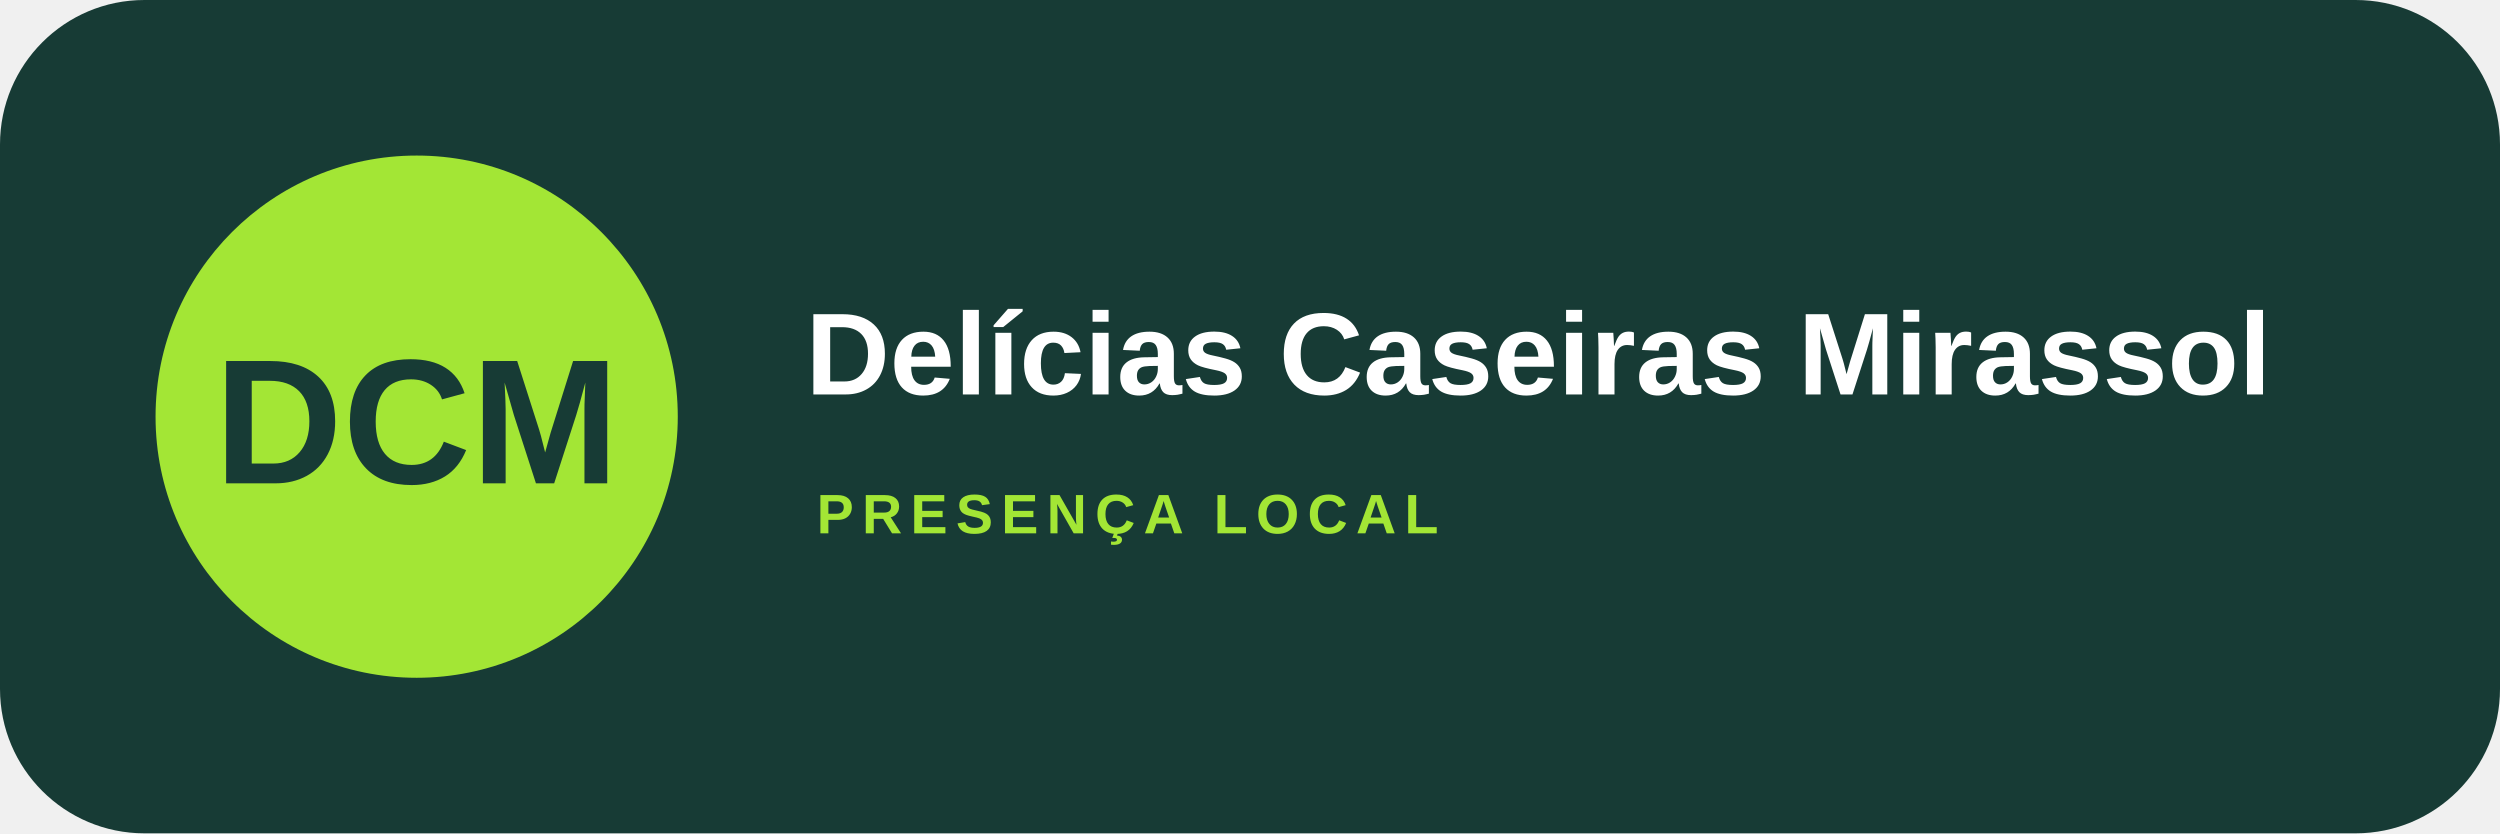
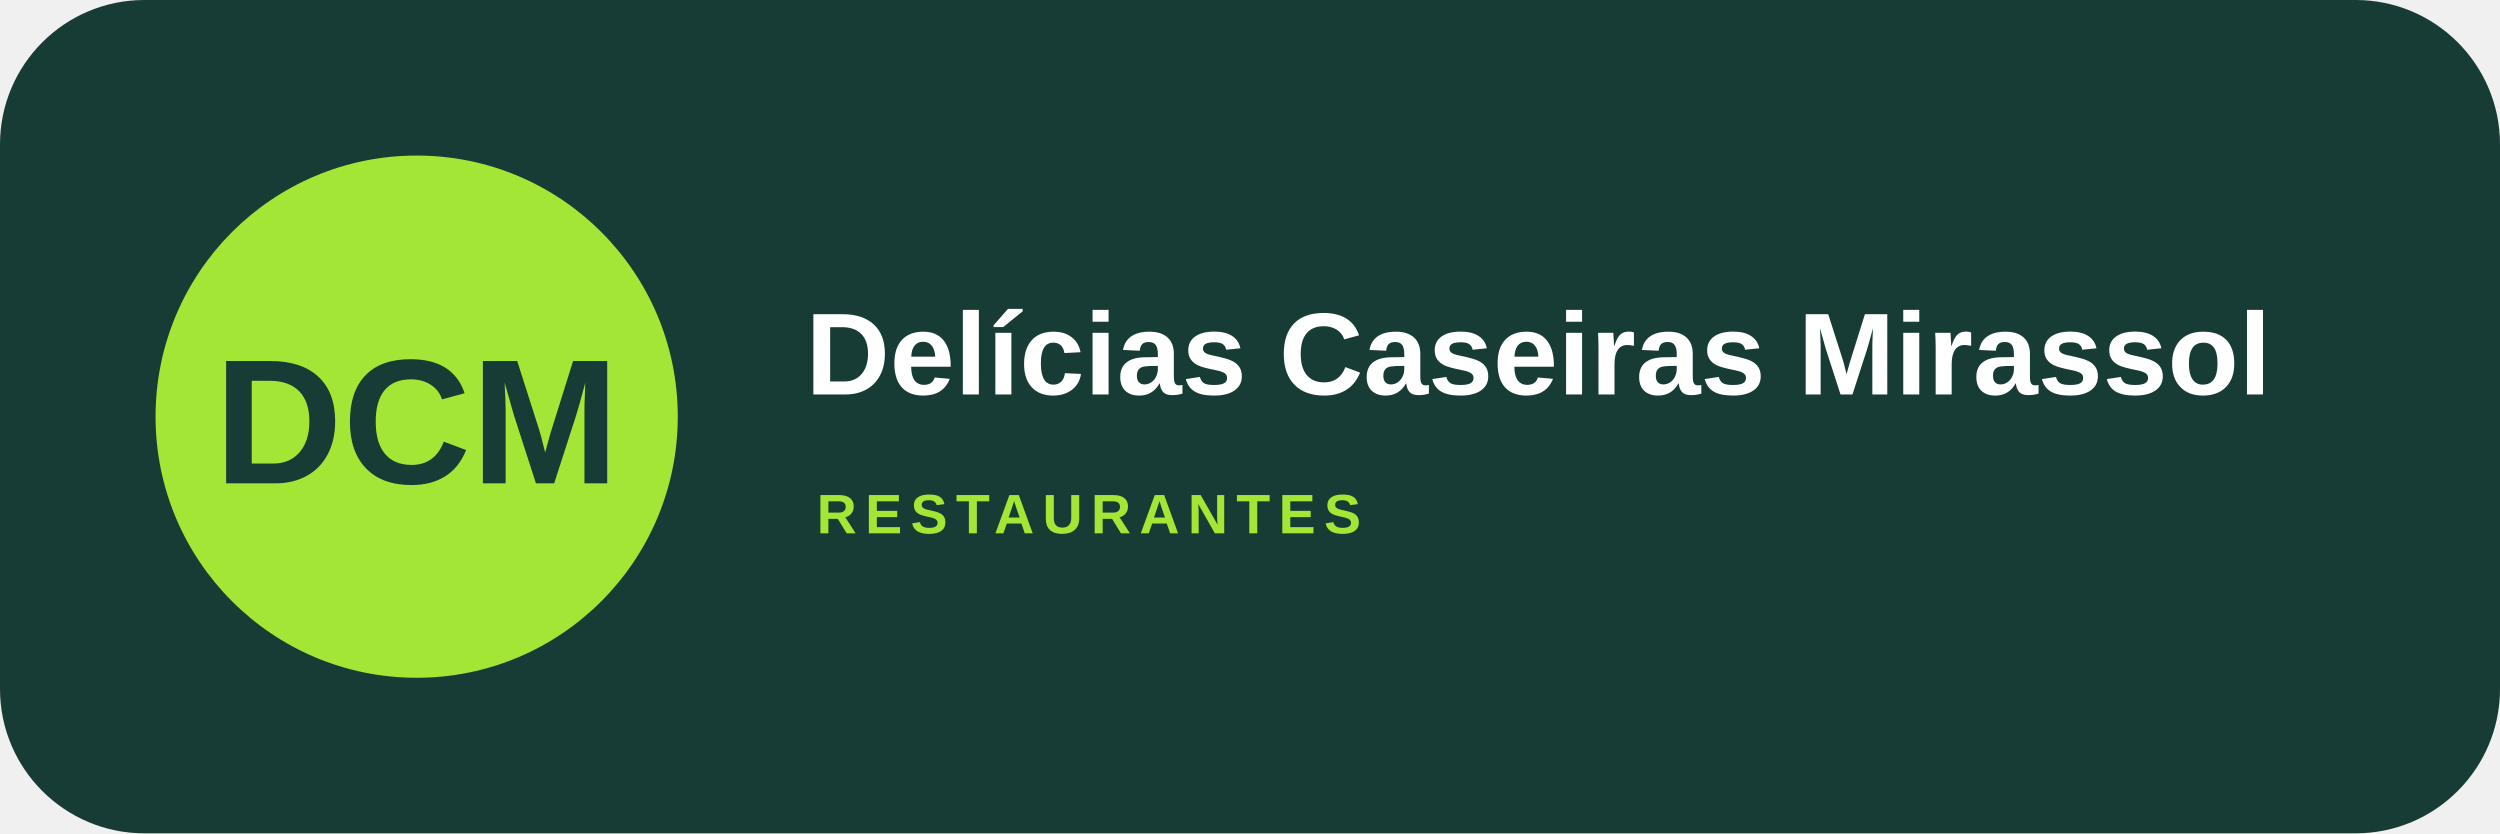
<svg xmlns="http://www.w3.org/2000/svg" width="900" height="300" viewBox="0 0 900 300">
  <rect width="900" height="300" rx="52" fill="#173b35" />
  <circle cx="150" cy="150" r="94" fill="#a3e635" />
  <text x="150" y="174" text-anchor="middle" font-family="Arial,sans-serif" font-size="64" font-weight="900" fill="#173b35">DCM</text>
  <text x="290" y="142" font-family="Arial,sans-serif" font-size="42" font-weight="800" fill="#fff">Delícias Caseiras Mirassol</text>
-   <text x="294" y="192" font-family="Arial,sans-serif" font-size="20" font-weight="700" letter-spacing="3" fill="#a3e635">PRESENÇA LOCAL</text>
+   <text x="294" y="192" font-family="Arial,sans-serif" font-size="20" font-weight="700" letter-spacing="3" fill="#a3e635">RESTAURANTES</text>
</svg>
